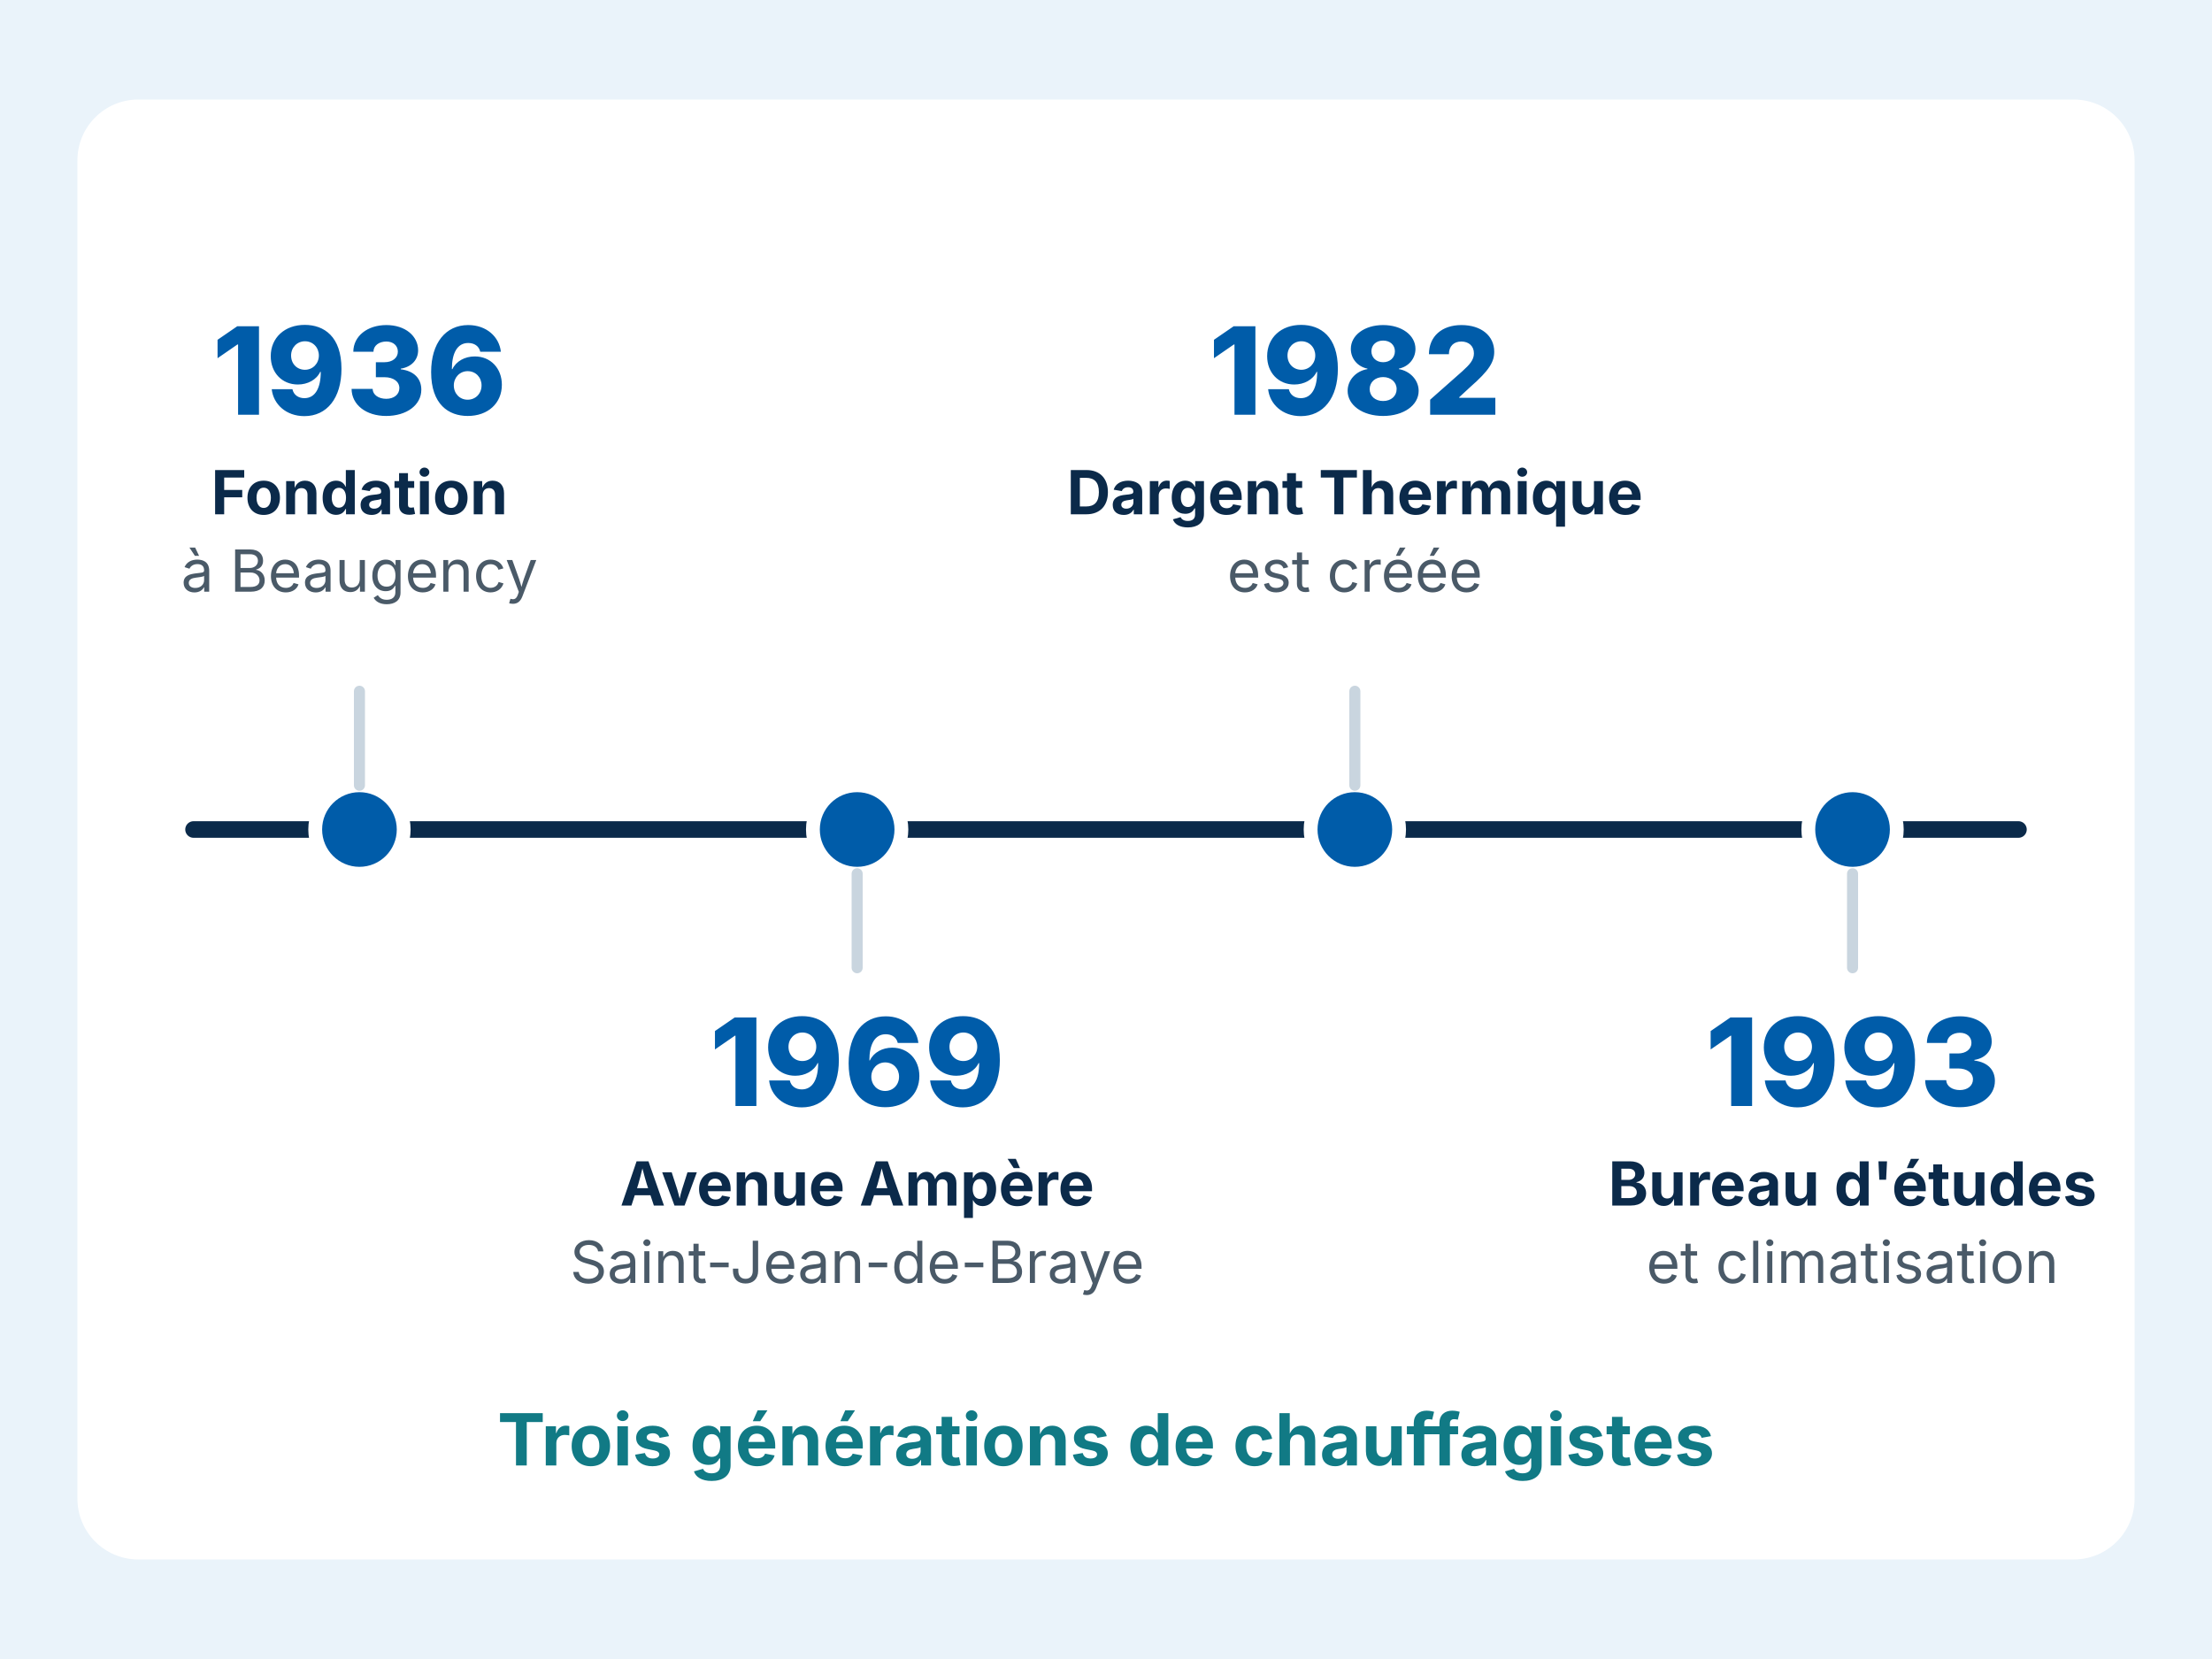
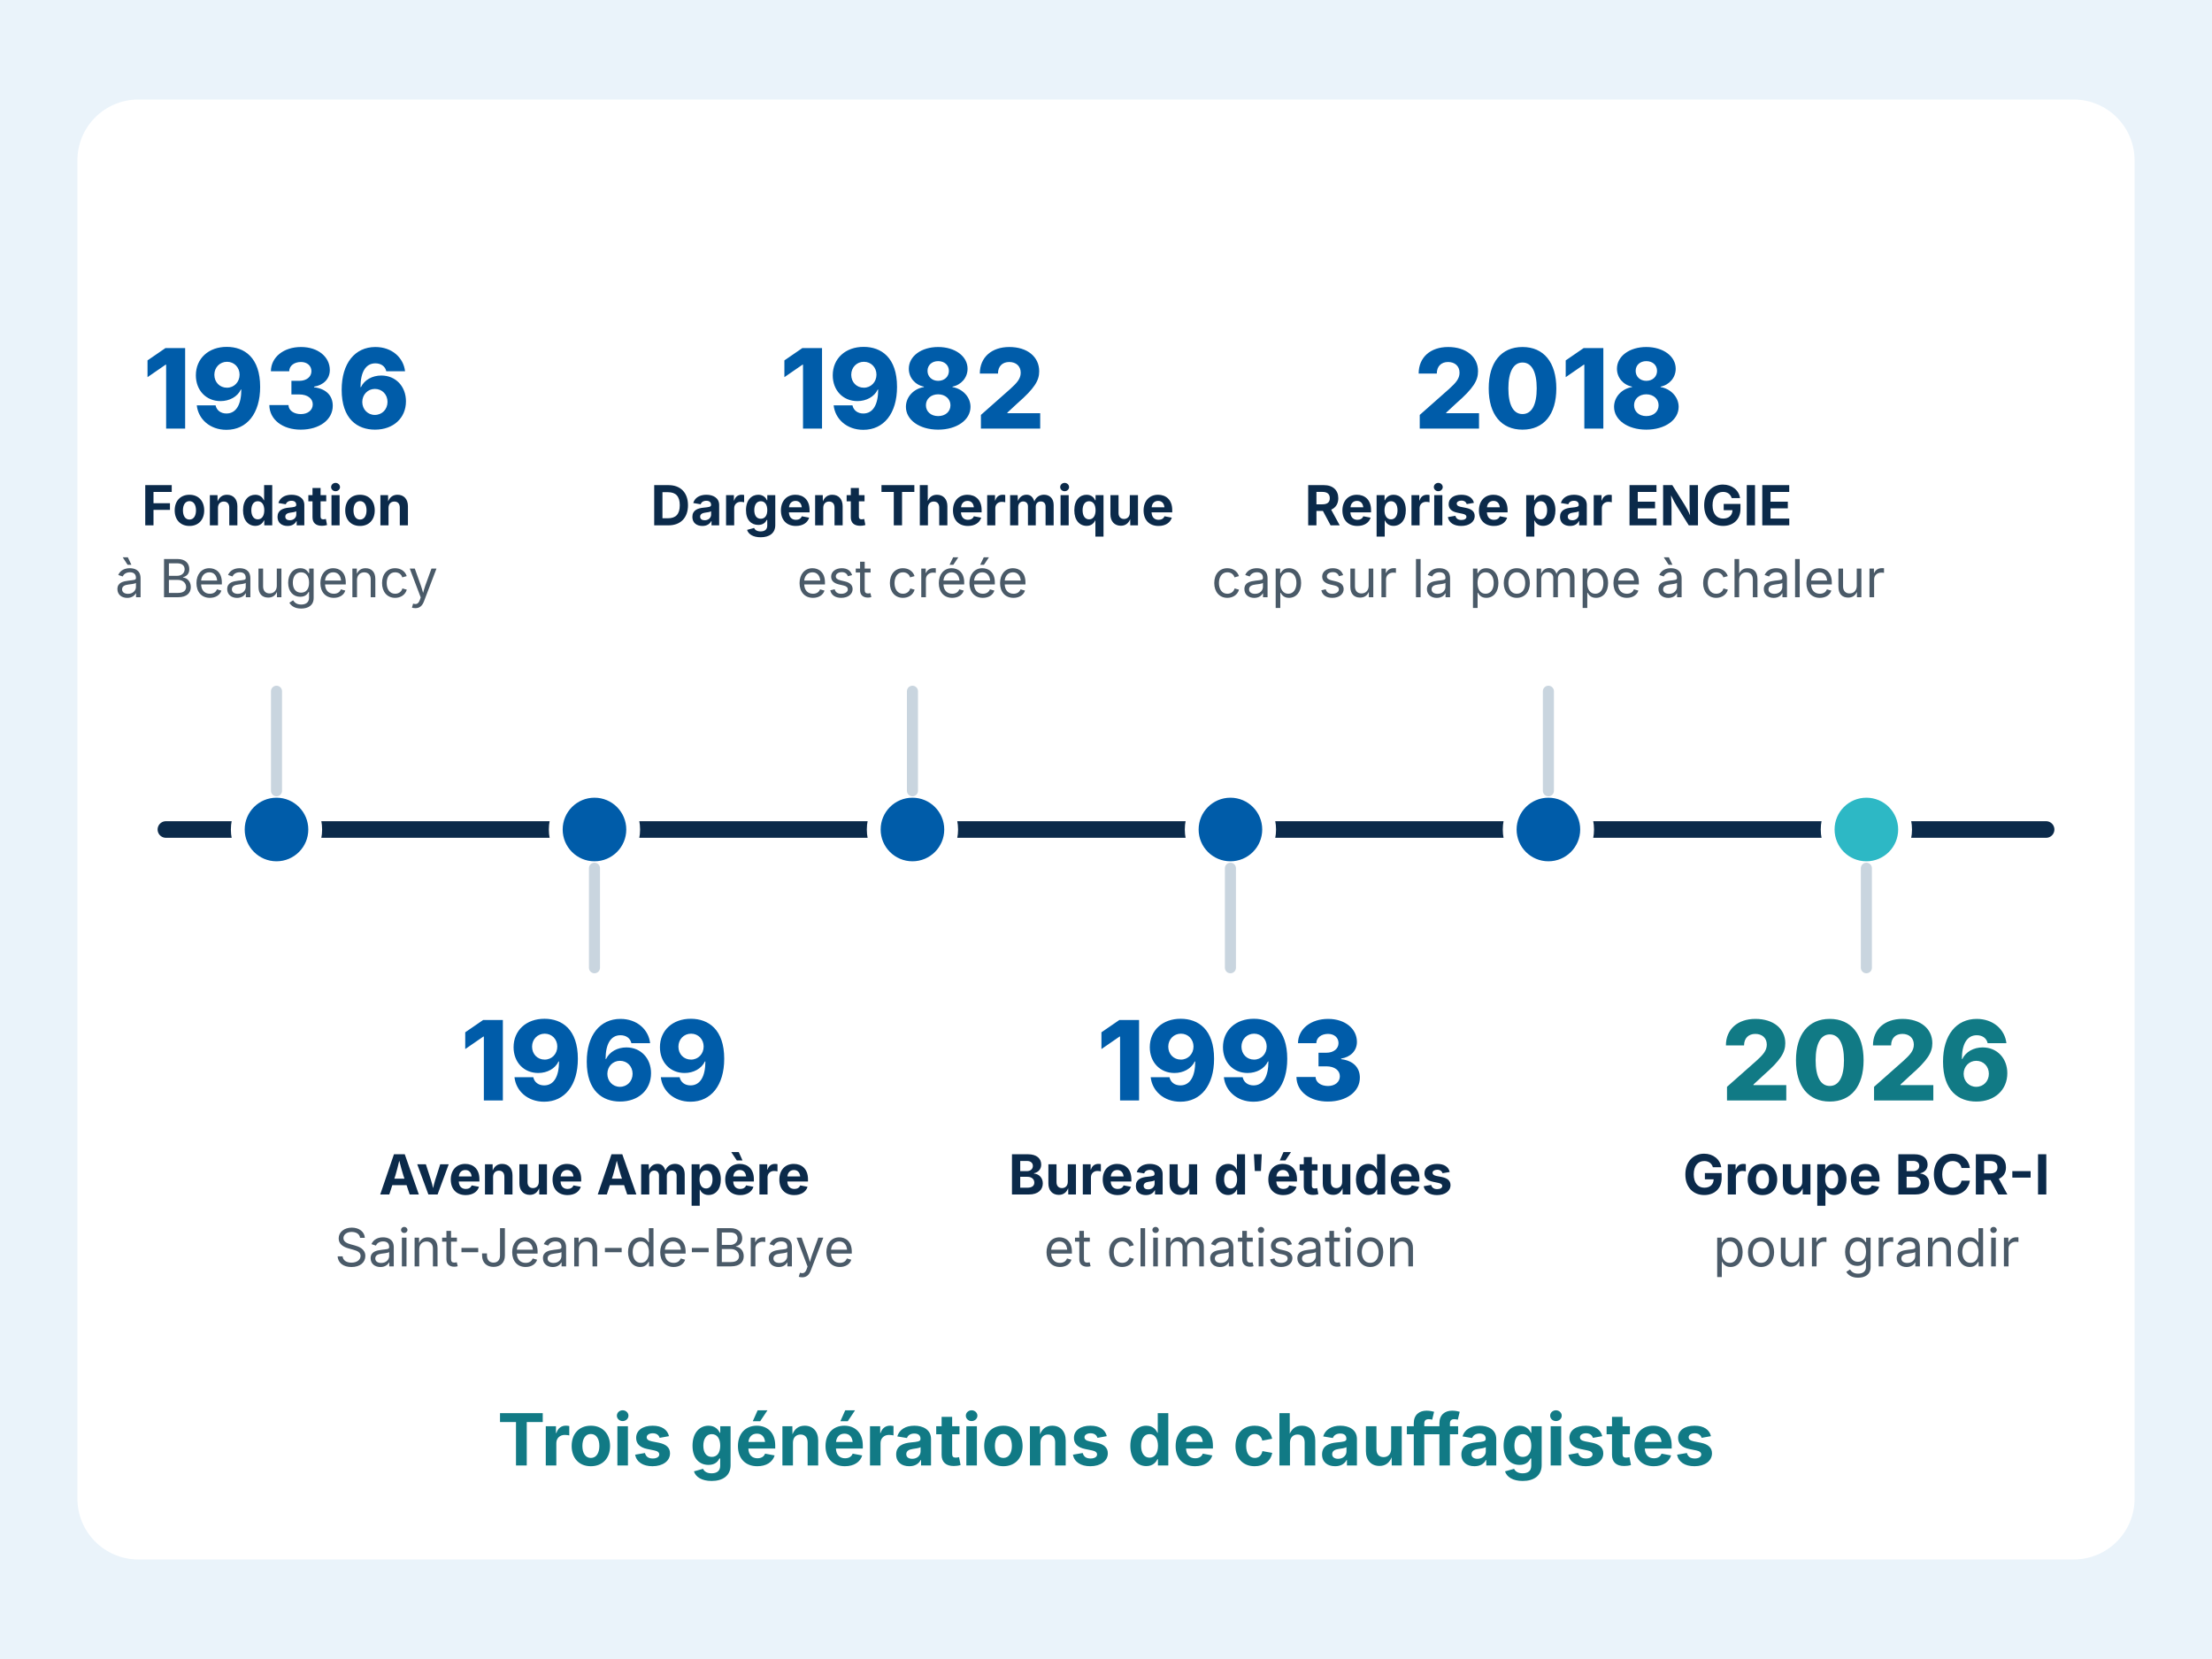
- <svg xmlns="http://www.w3.org/2000/svg" viewBox="0 0 800 600" role="img" aria-label="Frise de l'entreprise : fondation à Beaugency en 1936, installation avenue Ampère à Saint-Jean-de-Braye en 1969, création de Dargent Thermique en 1982, bureau d'études et climatisation en 1993">
-   <defs>
-     <marker id="an" viewBox="0 0 10 10" refX="6" refY="5" markerWidth="4" markerHeight="4" orient="auto">
-       <path d="M0 0L10 5L0 10z" fill="#005ca9" />
-     </marker>
-     <marker id="ac" viewBox="0 0 10 10" refX="6" refY="5" markerWidth="4" markerHeight="4" orient="auto">
-       <path d="M0 0L10 5L0 10z" fill="#2db8c5" />
-     </marker>
-   </defs>
+ <svg xmlns="http://www.w3.org/2000/svg" viewBox="0 0 800 600" role="img" aria-label="Frise de l'entreprise : fondation à Beaugency en 1936, installation avenue Ampère à Saint-Jean-de-Braye en 1969, création de Dargent Thermique en 1982, bureau d'études et climatisation en 1993, reprise par ENGIE en 2018, reprise par le groupe BCR-I en 2026">
  <rect width="800" height="600" fill="#eaf3fa" />
  <g font-family="system-ui,-apple-system,Segoe UI,sans-serif" stroke-linecap="round" stroke-linejoin="round">
    <rect x="28" y="36" width="744" height="528" rx="22" fill="#fff" />
-     <path d="M70 300H730" stroke="#0b2a4a" stroke-width="6" />
-     <circle cx="130" cy="300" r="16" fill="#005ca9" stroke="#fff" stroke-width="5" />
-     <path d="M130 284V250" stroke="#c9d5df" stroke-width="4" />
-     <text x="130" y="150" font-size="44" font-weight="800" fill="#005ca9" text-anchor="middle">1936</text>
-     <text x="130" y="186" font-size="22" font-weight="700" fill="#0b2a4a" text-anchor="middle">Fondation</text>
-     <text x="130" y="214" font-size="21" font-weight="400" fill="#4a5a68" text-anchor="middle">à Beaugency</text>
-     <circle cx="310" cy="300" r="16" fill="#005ca9" stroke="#fff" stroke-width="5" />
-     <path d="M310 316V350" stroke="#c9d5df" stroke-width="4" />
-     <text x="310" y="400" font-size="44" font-weight="800" fill="#005ca9" text-anchor="middle">1969</text>
-     <text x="310" y="436" font-size="22" font-weight="700" fill="#0b2a4a" text-anchor="middle">Avenue Ampère</text>
-     <text x="310" y="464" font-size="21" font-weight="400" fill="#4a5a68" text-anchor="middle">Saint-Jean-de-Braye</text>
-     <circle cx="490" cy="300" r="16" fill="#005ca9" stroke="#fff" stroke-width="5" />
-     <path d="M490 284V250" stroke="#c9d5df" stroke-width="4" />
-     <text x="490" y="150" font-size="44" font-weight="800" fill="#005ca9" text-anchor="middle">1982</text>
-     <text x="490" y="186" font-size="22" font-weight="700" fill="#0b2a4a" text-anchor="middle">Dargent Thermique</text>
-     <text x="490" y="214" font-size="21" font-weight="400" fill="#4a5a68" text-anchor="middle">est créée</text>
-     <circle cx="670" cy="300" r="16" fill="#005ca9" stroke="#fff" stroke-width="5" />
-     <path d="M670 316V350" stroke="#c9d5df" stroke-width="4" />
-     <text x="670" y="400" font-size="44" font-weight="800" fill="#005ca9" text-anchor="middle">1993</text>
-     <text x="670" y="436" font-size="22" font-weight="700" fill="#0b2a4a" text-anchor="middle">Bureau d'études</text>
-     <text x="670" y="464" font-size="21" font-weight="400" fill="#4a5a68" text-anchor="middle">et climatisation</text>
+     <path d="M60 300H740" stroke="#0b2a4a" stroke-width="6" />
+     <circle cx="100" cy="300" r="14" fill="#005ca9" stroke="#fff" stroke-width="5" />
+     <path d="M100 286V250" stroke="#c9d5df" stroke-width="4" />
+     <text x="100" y="155" font-size="40" font-weight="800" fill="#005ca9" text-anchor="middle">1936</text>
+     <text x="100" y="190" font-size="20" font-weight="700" fill="#0b2a4a" text-anchor="middle">Fondation</text>
+     <text x="100" y="216" font-size="19" font-weight="400" fill="#4a5a68" text-anchor="middle">à Beaugency</text>
+     <circle cx="215" cy="300" r="14" fill="#005ca9" stroke="#fff" stroke-width="5" />
+     <path d="M215 314V350" stroke="#c9d5df" stroke-width="4" />
+     <text x="215" y="398" font-size="40" font-weight="800" fill="#005ca9" text-anchor="middle">1969</text>
+     <text x="215" y="432" font-size="20" font-weight="700" fill="#0b2a4a" text-anchor="middle">Avenue Ampère</text>
+     <text x="215" y="458" font-size="19" font-weight="400" fill="#4a5a68" text-anchor="middle">Saint-Jean-de-Braye</text>
+     <circle cx="330" cy="300" r="14" fill="#005ca9" stroke="#fff" stroke-width="5" />
+     <path d="M330 286V250" stroke="#c9d5df" stroke-width="4" />
+     <text x="330" y="155" font-size="40" font-weight="800" fill="#005ca9" text-anchor="middle">1982</text>
+     <text x="330" y="190" font-size="20" font-weight="700" fill="#0b2a4a" text-anchor="middle">Dargent Thermique</text>
+     <text x="330" y="216" font-size="19" font-weight="400" fill="#4a5a68" text-anchor="middle">est créée</text>
+     <circle cx="445" cy="300" r="14" fill="#005ca9" stroke="#fff" stroke-width="5" />
+     <path d="M445 314V350" stroke="#c9d5df" stroke-width="4" />
+     <text x="445" y="398" font-size="40" font-weight="800" fill="#005ca9" text-anchor="middle">1993</text>
+     <text x="445" y="432" font-size="20" font-weight="700" fill="#0b2a4a" text-anchor="middle">Bureau d'études</text>
+     <text x="445" y="458" font-size="19" font-weight="400" fill="#4a5a68" text-anchor="middle">et climatisation</text>
+     <circle cx="560" cy="300" r="14" fill="#005ca9" stroke="#fff" stroke-width="5" />
+     <path d="M560 286V250" stroke="#c9d5df" stroke-width="4" />
+     <text x="560" y="155" font-size="40" font-weight="800" fill="#005ca9" text-anchor="middle">2018</text>
+     <text x="560" y="190" font-size="20" font-weight="700" fill="#0b2a4a" text-anchor="middle">Reprise par ENGIE</text>
+     <text x="560" y="216" font-size="19" font-weight="400" fill="#4a5a68" text-anchor="middle">cap sur la pompe à chaleur</text>
+     <circle cx="675" cy="300" r="14" fill="#2db8c5" stroke="#fff" stroke-width="5" />
+     <path d="M675 314V350" stroke="#c9d5df" stroke-width="4" />
+     <text x="675" y="398" font-size="40" font-weight="800" fill="#117a85" text-anchor="middle">2026</text>
+     <text x="675" y="432" font-size="20" font-weight="700" fill="#0b2a4a" text-anchor="middle">Groupe BCR-I</text>
+     <text x="675" y="458" font-size="19" font-weight="400" fill="#4a5a68" text-anchor="middle">pour grandir</text>
    <text x="400" y="530" font-size="26" font-weight="700" fill="#117a85" text-anchor="middle">Trois générations de chauffagistes</text>
  </g>
</svg>
